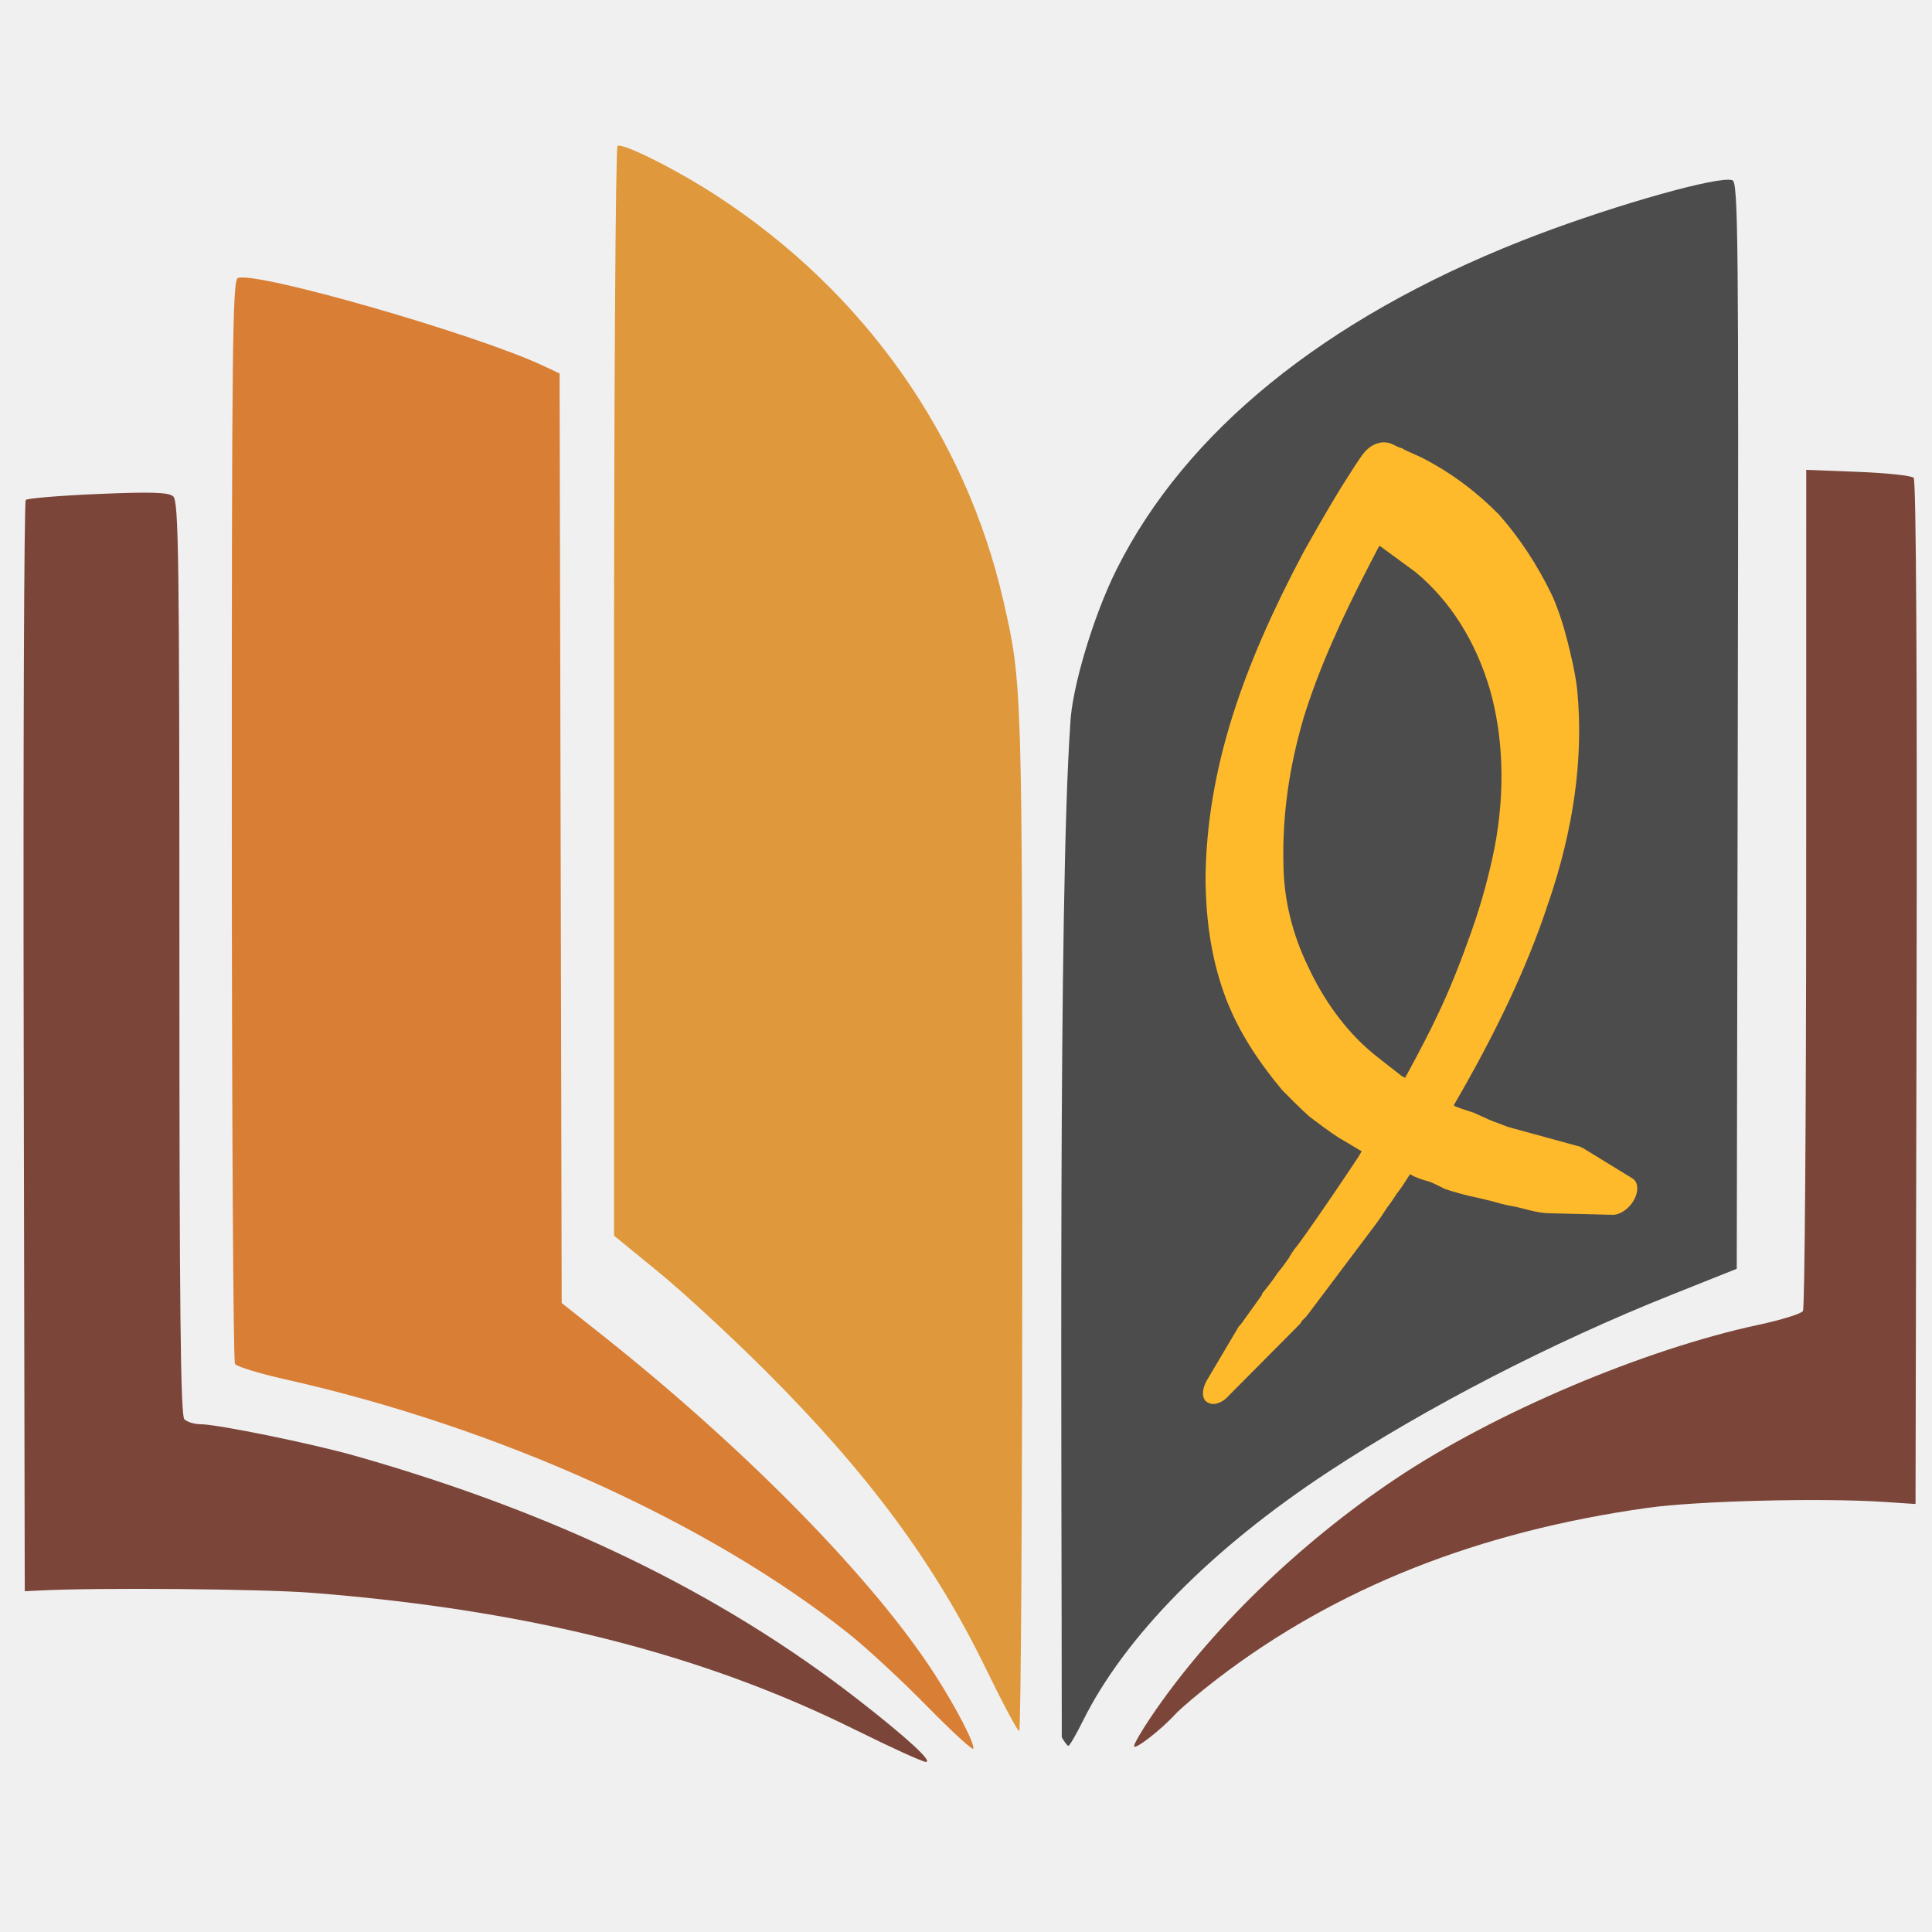
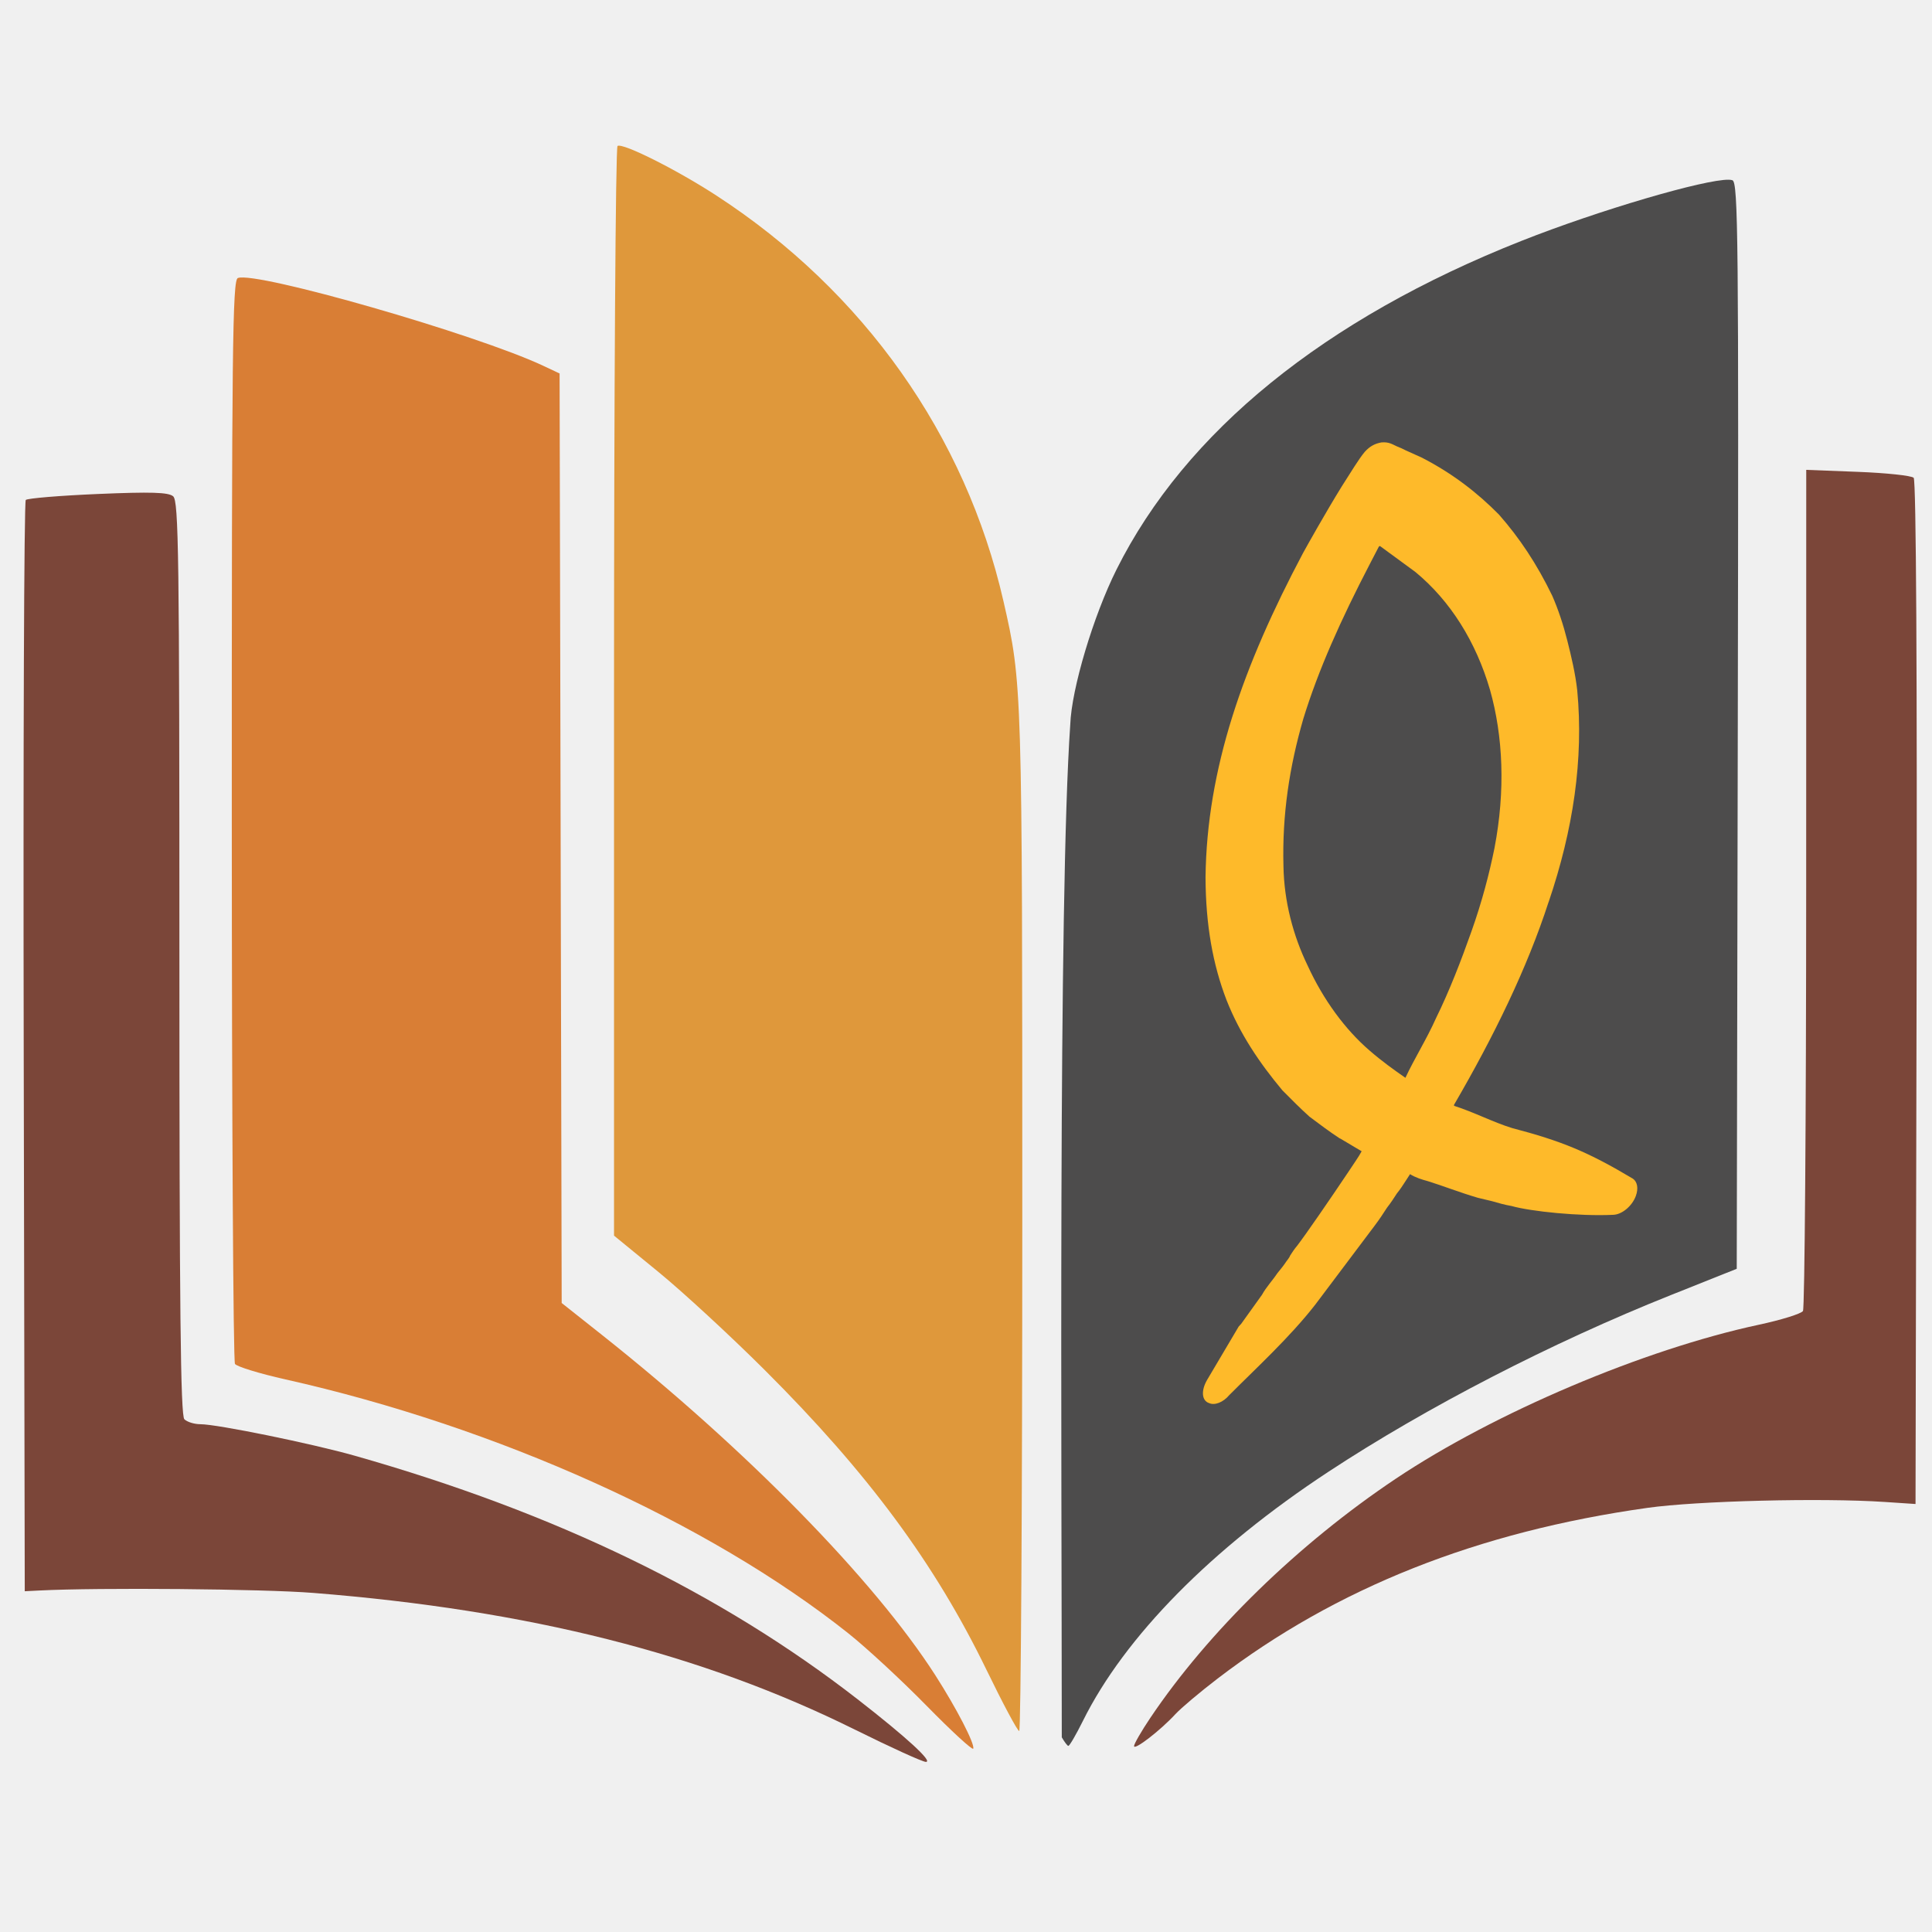
<svg xmlns="http://www.w3.org/2000/svg" width="72mm" height="72mm" viewBox="0 0 72 72" version="1.1" id="svg8">
  <defs id="defs2">
    <style id="style879" type="text/css">
    .fil6 {fill:#FEBA2A}
    .fil2 {fill:#03BDEB;fill-rule:nonzero}
    .fil0 {fill:#336699;fill-rule:nonzero}
    .fil4 {fill:#4D4D4D;fill-rule:nonzero}
    .fil1 {fill:#6699FF;fill-rule:nonzero}
    .fil3 {fill:gray;fill-rule:nonzero}
    .fil5 {fill:#FEBA2A;fill-rule:nonzero}
   </style>
    <style id="style921" type="text/css">
    .fil2 {fill:none}
    .fil5 {fill:none;fill-rule:nonzero}
    .fil1 {fill:#363535}
    .fil0 {fill:#4D4D4D}
    .fil4 {fill:#E6A009}
    .fil3 {fill:#FEBA2A;fill-rule:nonzero}
   </style>
    <clipPath id="id0">
      <path id="path923" d="M 1,0 H 7 C 7,0 8,0 8,1 V 7 C 8,7 7,8 7,8 H 1 C 0,8 0,7 0,7 V 1 C 0,0 0,0 1,0 Z" />
    </clipPath>
    <clipPath id="id1">
      <path id="path926" d="M 1,0 H 7 C 7,0 8,0 8,1 V 7 C 8,7 7,8 7,8 H 1 C 0,8 0,7 0,7 V 1 C 0,0 0,0 1,0 Z" />
    </clipPath>
    <clipPath id="id2">
      <path id="path929" d="M 1,0 H 7 C 7,0 8,0 8,1 V 7 C 8,7 7,8 7,8 H 1 C 0,8 0,7 0,7 V 1 C 0,0 0,0 1,0 Z" />
    </clipPath>
    <clipPath style="clip-rule:nonzero" id="id3">
      <path id="path932" d="M 4,3 C 5,3 5,3 5,4 V 4 C 5,4 5,4 5,4 6,4 6,3 6,3 6,3 6,3 6,3 6,3 6,3 6,3 V 3 3 3 C 6,3 6,3 6,3 V 3 C 6,3 6,3 6,3 6,3 6,3 6,3 V 3 C 6,3 6,3 6,3 6,3 6,3 6,3 V 3 3 3 C 6,3 6,3 6,3 6,3 6,3 6,3 V 3 3 3 C 6,3 6,3 6,3 V 3 3 C 6,3 6,4 6,4 6,4 6,4 6,4 6,4 6,4 6,4 6,4 6,4 6,4 6,4 6,4 6,4 6,4 6,4 6,4 6,4 6,4 6,4 6,4 6,4 6,4 V 4 4 4 C 6,5 6,5 6,5 V 5 5 5 C 6,5 6,5 6,5 V 5 C 6,5 6,5 6,5 6,5 6,5 6,5 V 5 5 C 6,5 6,5 6,5 V 5 5 5 C 6,5 6,5 6,5 6,5 6,5 6,5 6,5 6,5 6,5 6,5 6,5 6,5 6,5 6,4 5,4 5,4 5,4 5,4 V 4 4 4 C 5,4 5,4 5,4 5,5 5,5 5,5 5,5 4,5 4,5 4,5 4,5 3,5 3,5 3,5 2,5 2,5 2,5 2,4 2,4 2,4 1,4 1,4 1,4 1,4 1,4 1,4 1,4 1,4 1,4 1,4 V 4 4 C 1,4 1,4 1,4 1,4 1,4 1,4 V 4 H 2 V 4 4 C 2,3 2,3 2,3 2,3 2,3 3,3 3,3 3,3 3,3 3,3 3,3 3,3 4,3 4,3 4,3 Z M 2,4 C 2,4 2,4 2,4 2,4 2,4 2,4 2,4 2,4 3,4 3,4 3,5 3,5 4,5 4,5 4,4 4,4 5,4 5,4 5,4 5,4 5,4 V 4 C 5,4 5,4 5,4 5,4 5,4 5,4 5,4 5,4 4,4 4,3 4,3 4,3 4,3 3,3 3,3 3,3 2,4 2,4 Z" />
    </clipPath>
    <style id="style1000" type="text/css">
    .fil0 {fill:#4D4D4D}
    .fil2 {fill:#FEBA2A}
    .fil1 {fill:#FEBA2A;fill-rule:nonzero}
   </style>
    <style id="style1030" type="text/css">
    .str0 {stroke:#FEBA2A;stroke-width:0.083}
    .str1 {stroke:white;stroke-width:0.202}
    .fil3 {fill:none}
    .fil6 {fill:none;fill-rule:nonzero}
    .fil2 {fill:#454444}
    .fil1 {fill:#4D4D4D}
    .fil5 {fill:#F0A400}
    .fil4 {fill:#FEBA2A;fill-rule:nonzero}
    .fil0 {fill:white;fill-rule:nonzero}
   </style>
    <clipPath id="id0-3">
      <path id="path1032" d="m 3,0 h 5 c 1,0 2,1 2,2 V 7 C 10,8 9,9 8,9 H 3 C 2,9 1,8 1,7 V 2 C 1,1 2,0 3,0 Z" />
    </clipPath>
    <clipPath style="clip-rule:nonzero" id="id1-6">
      <path id="path1035" d="M 6,2 C 7,3 7,3 7,3 V 3 C 7,3 7,3 8,3 8,3 8,3 8,3 8,3 8,3 8,3 8,3 8,3 8,3 V 3 3 2 C 8,2 8,2 8,2 H 9 C 9,2 9,2 9,2 9,2 9,2 9,2 V 3 C 9,3 8,3 8,3 8,3 8,3 8,3 V 3 3 3 C 8,3 8,3 8,3 8,3 8,3 8,3 V 3 3 3 C 8,3 8,3 8,3 V 3 3 C 8,3 8,3 8,3 8,3 8,3 8,3 8,3 8,3 8,3 8,3 8,3 8,4 8,4 8,4 8,4 8,4 8,4 8,4 8,4 8,4 8,4 8,4 8,4 8,4 V 4 4 4 C 8,4 8,4 8,4 V 4 4 4 C 8,4 8,4 8,4 L 9,5 C 9,5 9,5 9,5 9,5 9,5 9,5 H 8 V 5 C 8,5 8,5 8,5 V 5 5 5 C 8,5 8,5 8,5 8,5 8,4 8,4 8,4 8,4 8,4 8,4 8,4 8,4 8,4 8,4 8,4 7,4 7,4 7,4 V 4 4 4 C 7,4 7,4 7,4 7,4 7,4 7,4 6,5 6,5 6,5 5,5 5,5 5,5 4,5 4,5 4,5 3,5 3,4 3,4 3,4 2,4 2,4 2,4 2,4 2,4 2,4 2,4 2,3 2,3 2,3 2,3 V 3 3 C 2,3 2,3 2,3 2,3 2,3 2,3 V 3 3 3 3 C 3,3 3,3 3,3 3,3 4,2 4,2 4,2 4,2 4,2 4,2 5,2 5,2 5,2 6,2 6,2 Z M 3,4 C 3,4 3,4 3,4 3,4 3,4 3,4 3,4 4,4 4,4 4,4 5,4 5,4 5,4 6,4 6,4 6,4 6,4 7,4 7,4 7,4 7,4 V 4 C 7,4 7,4 7,4 7,3 7,3 7,3 7,3 6,3 6,3 6,3 6,3 6,3 5,3 5,3 4,3 4,3 4,3 3,3 v 0 z" />
    </clipPath>
    <style id="style1172" type="text/css">
    .str0 {stroke:#FEBA2A;stroke-width:0.083}
    .str1 {stroke:white;stroke-width:0.202}
    .fil3 {fill:none}
    .fil6 {fill:none;fill-rule:nonzero}
    .fil2 {fill:#454444}
    .fil1 {fill:#4D4D4D}
    .fil5 {fill:#F0A400}
    .fil4 {fill:#FEBA2A;fill-rule:nonzero}
    .fil0 {fill:white;fill-rule:nonzero}
   </style>
    <clipPath id="id0-7">
      <path id="path1174" d="m 3,0 h 5 c 1,0 2,1 2,2 V 7 C 10,8 9,9 8,9 H 3 C 2,9 1,8 1,7 V 2 C 1,1 2,0 3,0 Z" />
    </clipPath>
    <clipPath style="clip-rule:nonzero" id="id1-5">
      <path id="path1177" d="M 6,2 C 7,3 7,3 7,3 V 3 C 7,3 7,3 8,3 8,3 8,3 8,3 8,3 8,3 8,3 8,3 8,3 8,3 V 3 3 2 C 8,2 8,2 8,2 H 9 C 9,2 9,2 9,2 9,2 9,2 9,2 V 3 C 9,3 8,3 8,3 8,3 8,3 8,3 V 3 3 3 C 8,3 8,3 8,3 8,3 8,3 8,3 V 3 3 3 C 8,3 8,3 8,3 V 3 3 C 8,3 8,3 8,3 8,3 8,3 8,3 8,3 8,3 8,3 8,3 8,3 8,4 8,4 8,4 8,4 8,4 8,4 8,4 8,4 8,4 8,4 8,4 8,4 8,4 V 4 4 4 C 8,4 8,4 8,4 V 4 4 4 C 8,4 8,4 8,4 L 9,5 C 9,5 9,5 9,5 9,5 9,5 9,5 H 8 V 5 C 8,5 8,5 8,5 V 5 5 5 C 8,5 8,5 8,5 8,5 8,4 8,4 8,4 8,4 8,4 8,4 8,4 8,4 8,4 8,4 8,4 7,4 7,4 7,4 V 4 4 4 C 7,4 7,4 7,4 7,4 7,4 7,4 6,5 6,5 6,5 5,5 5,5 5,5 4,5 4,5 4,5 3,5 3,4 3,4 3,4 2,4 2,4 2,4 2,4 2,4 2,4 2,4 2,3 2,3 2,3 2,3 V 3 3 C 2,3 2,3 2,3 2,3 2,3 2,3 V 3 3 3 3 C 3,3 3,3 3,3 3,3 4,2 4,2 4,2 4,2 4,2 4,2 5,2 5,2 5,2 6,2 6,2 Z M 3,4 C 3,4 3,4 3,4 3,4 3,4 3,4 3,4 4,4 4,4 4,4 5,4 5,4 5,4 6,4 6,4 6,4 6,4 7,4 7,4 7,4 7,4 V 4 C 7,4 7,4 7,4 7,3 7,3 7,3 7,3 6,3 6,3 6,3 6,3 6,3 5,3 5,3 4,3 4,3 4,3 3,3 v 0 z" />
    </clipPath>
    <style id="style1314" type="text/css">
    .fil3 {fill:none}
    .fil9 {fill:none;fill-rule:nonzero}
    .fil5 {fill:#00CCFF}
    .fil7 {fill:#03BDEB}
    .fil0 {fill:#4D4D4D}
    .fil4 {fill:#6699FF}
    .fil1 {fill:#FEBA2A}
    .fil6 {fill:fuchsia}
    .fil2 {fill:#FFAE00}
    .fil8 {fill:#666666;fill-rule:nonzero}
   </style>
    <clipPath id="id0-35">
      <path id="path1316" d="m 1,0 h 8 c 0,0 1,0 1,1 v 8 c 0,0 -1,1 -1,1 H 1 C 0,10 0,9 0,9 V 1 C 0,0 0,0 1,0 Z" />
    </clipPath>
    <clipPath id="id1-62">
      <path id="path1319" d="m 1,0 h 8 c 0,0 1,0 1,1 v 8 c 0,0 -1,1 -1,1 H 1 C 0,10 0,9 0,9 V 1 C 0,0 0,0 1,0 Z" />
    </clipPath>
    <clipPath id="id2-9">
      <path id="path1322" d="m 1,0 h 8 c 0,0 1,0 1,1 v 8 c 0,0 -1,1 -1,1 H 1 C 0,10 0,9 0,9 V 1 C 0,0 0,0 1,0 Z" />
    </clipPath>
    <clipPath style="clip-rule:nonzero" id="id3-1">
      <path id="path1325" d="M 6,3 C 6,3 6,3 7,4 V 4 C 7,4 7,4 7,4 7,4 7,4 7,4 7,3 7,3 7,3 7,3 7,3 7,3 V 3 3 3 C 7,3 7,3 7,3 H 8 C 8,3 8,2 8,3 8,3 8,3 8,3 V 3 C 8,3 8,3 8,3 8,3 8,3 8,3 V 3 3 3 C 8,3 8,3 8,3 8,3 8,3 8,3 V 3 3 H 7 C 7,3 7,4 7,4 V 4 4 C 7,4 7,4 7,4 7,4 7,4 7,4 7,4 7,4 7,4 7,4 7,4 7,4 7,4 7,4 7,4 7,4 7,4 7,4 7,4 7,4 7,4 7,4 7,4 7,4 L 8,5 V 5 5 C 8,5 8,5 8,5 V 5 5 5 C 8,5 8,5 8,5 V 5 C 8,5 8,6 8,6 8,6 8,6 8,6 L 7,5 V 5 C 7,5 7,5 7,5 V 5 5 5 C 7,5 7,5 7,5 7,5 7,5 7,5 7,5 7,5 7,5 7,5 7,5 7,5 7,5 7,5 7,5 7,4 7,4 7,4 L 6,5 V 5 5 C 6,5 6,5 6,5 6,5 6,5 6,5 6,5 5,5 5,5 5,5 4,5 4,5 4,5 3,5 3,5 3,5 2,5 2,5 2,5 2,4 2,4 2,4 2,4 2,4 2,4 2,4 2,4 2,4 2,4 2,4 V 4 4 C 2,4 2,4 2,4 2,4 2,4 2,4 V 4 4 4 4 C 2,4 2,3 3,3 3,3 3,3 3,3 3,3 4,3 4,3 4,3 4,3 4,3 5,3 5,3 6,3 Z M 2,4 C 2,4 2,4 2,4 2,4 2,4 2,4 3,4 3,5 3,5 4,5 4,5 4,5 5,5 5,5 5,5 5,5 6,4 6,4 6,4 6,4 6,4 V 4 C 6,4 6,4 6,4 6,4 6,4 6,4 6,4 6,4 5,4 5,3 5,3 5,3 5,3 4,3 4,3 3,3 3,4 3,4 v 0 z" />
    </clipPath>
    <style id="style268" type="text/css">
    .str0 {stroke:#E6E6E6;stroke-width:10.754}
    .str1 {stroke:#FEBA2A;stroke-width:26.068}
    .fil2 {fill:none}
    .fil5 {fill:none;fill-rule:nonzero}
    .fil1 {fill:#454444}
    .fil0 {fill:#4D4D4D}
    .fil4 {fill:#F0A400}
    .fil6 {fill:#E6E6E6;fill-rule:nonzero}
    .fil3 {fill:#FEBA2A;fill-rule:nonzero}
   </style>
    <clipPath id="id0-2">
      <path id="path270" d="m 234,0 h 721 c 129,0 234,105 234,234 v 721 c 0,129 -105,234 -234,234 H 234 C 105,1189 0,1084 0,955 V 234 C 0,105 105,0 234,0 Z" />
    </clipPath>
    <clipPath style="clip-rule:nonzero" id="id1-7">
      <path id="path273" d="m 689,309 c 53,23 102,57 148,97 h 1 c 4,-4 10,-11 16,-18 5,-5 10,-10 14,-14 5,-5 9,-10 14,-15 0,-1 1,-1 1,-1 l 4,-5 v 0 l 50,-62 c 1,-1 2,-2 3,-3 l 53,-45 c 5,-4 12,-5 18,-2 8,4 11,14 7,22 l -33,61 c -4,8 -8,13 -12,17 0,0 0,1 -1,1 l -1,2 v 0 h -1 c -1,2 -3,5 -5,7 -1,2 -3,4 -4,6 v 0 l -8,11 h -1 c -1,3 -2,4 -3,5 l -1,1 -1,1 c -3,4 -7,9 -10,13 -8,11 -17,22 -24,30 -5,5 -11,10 -16,16 -4,5 -9,11 -15,16 1,1 3,3 4,4 3,3 6,6 8,9 3,3 6,6 9,10 4,4 7,7 11,12 l 47,59 v 0 0 c 3,4 5,6 7,9 v 0 l 2,4 v 0 c 1,1 1,1 2,2 l 34,69 c 4,6 3,14 -2,19 -6,7 -16,7 -23,1 l -36,-32 v 0 c 0,-1 -1,-1 -1,-2 l -18,-21 v 0 h -1 c -5,-7 -8,-11 -12,-15 -2,-3 -5,-7 -7,-9 -1,-1 -2,-3 -4,-4 -2,-2 -4,-4 -6,-7 -7,-9 -28,-32 -45,-50 -5,-5 -10,-11 -14,-14 l -22,19 v 0 l -1,1 c -11,9 -23,18 -35,27 -12,8 -25,16 -38,24 -37,20 -74,37 -113,48 -40,11 -81,16 -127,14 -51,-3 -97,-14 -140,-32 -43,-18 -83,-43 -122,-73 -5,-4 -28,-23 -45,-39 -9,-9 -18,-17 -22,-23 -3,-5 -3,-10 -1,-16 3,-7 7,-10 11,-14 v 0 0 c 1,-1 2,-2 3,-3 1,-2 3,-3 5,-5 v 0 l 15,-15 v 0 0 c 30,-28 60,-50 91,-69 32,-18 65,-33 103,-46 16,-5 33,-9 50,-12 17,-3 35,-6 52,-7 69,-3 131,10 188,36 z M 269,450 c 0,0 0,0 0,1 4,3 8,6 12,9 40,30 77,53 116,69 39,15 81,24 131,25 34,1 71,-6 106,-18 40,-13 79,-32 111,-54 6,-4 25,-18 40,-29 l 3,-3 c -1,0 -2,-1 -3,-2 -15,-12 -34,-26 -39,-29 -20,-14 -43,-26 -66,-37 -23,-11 -46,-19 -68,-25 -50,-13 -103,-13 -153,-3 -53,11 -104,33 -148,64 v 0 z" />
    </clipPath>
  </defs>
  <g id="layer1" transform="translate(-8.879746,-36.47491)">
    <g id="g1598" transform="matrix(0.5808511,0,0,0.5808511,-11.00957,15.83553)">
      <path style="fill:#7b4639;fill-opacity:1;stroke-width:0.265" d="m 89.106,146.512 c -9.804,-4.868 -20.939,-7.68 -34.755,-8.778 -3.254,-0.259 -13.768,-0.351 -17.595,-0.155 l -0.926,0.047 -0.067,-34.911 c -0.037,-19.201 0.023,-34.998 0.132,-35.105 0.11,-0.107 2.191,-0.279 4.625,-0.383 3.406,-0.145 4.518,-0.111 4.829,0.146 0.357,0.296 0.403,3.706 0.403,29.618 0,22.423 0.074,29.358 0.318,29.601 0.175,0.175 0.641,0.318 1.037,0.318 1.064,0 7.155,1.244 9.89,2.02 12.875,3.653 23.456,8.778 32.279,15.636 3.127,2.43 4.858,4.02 4.366,4.009 -0.218,-0.005 -2.259,-0.934 -4.535,-2.064 z" id="path840" />
      <path style="fill:#4d4c4c;fill-opacity:1;stroke-width:0.265" d="m 145.159,47.064 c -1.536,-0.033 -8.3,1.944 -13.302,3.924 -12.644,5.004 -21.559,12.24 -25.981,21.087 -1.487,2.974 -2.886,7.661 -2.966,9.933 -0.781,11.274 -0.546,47.873 -0.545,64.991 0.182,0.312 0.36,0.549 0.423,0.549 0.075,0 0.494,-0.72 0.931,-1.599 2.683,-5.408 8.243,-11.05 15.758,-15.991 6.307,-4.147 14.327,-8.285 21.96,-11.331 l 4.233,-1.689 0.067,-34.841 c 0.06,-31.253 0.025,-34.858 -0.343,-34.999 -0.054,-0.021 -0.133,-0.031 -0.235,-0.034 z" id="path832" />
      <path style="fill:#d97e35;fill-opacity:1;stroke-width:0.265" d="m 93.692,144.974 c -1.601,-1.633 -3.863,-3.726 -5.027,-4.651 -8.982,-7.135 -22.522,-13.242 -36.111,-16.289 -1.671,-0.375 -3.128,-0.822 -3.237,-0.994 -0.11,-0.172 -0.201,-15.884 -0.203,-34.916 -0.004,-30.318 0.044,-34.621 0.388,-34.753 1.174,-0.451 15.303,3.61 19.599,5.633 l 1.044,0.491 0.067,29.819 0.067,29.819 2.579,2.044 c 9.25,7.332 17.469,15.722 21.392,21.836 1.366,2.129 2.546,4.413 2.434,4.712 -0.045,0.12 -1.391,-1.118 -2.992,-2.751 z" id="path828" />
      <path style="fill:#df983b;fill-opacity:1;stroke-width:0.265" d="m 97.545,142.692 c -3.318,-6.841 -7.605,-12.639 -14.231,-19.25 -2.194,-2.189 -5.269,-5.026 -6.833,-6.305 l -2.844,-2.326 V 79.924 c 0,-19.189 0.101,-34.951 0.225,-35.027 0.341,-0.21 3.799,1.525 6.36,3.193 9.44,6.144 15.97,15.376 18.402,26.019 1.204,5.27 1.207,5.339 1.207,39.818 0,17.973 -0.089,32.674 -0.198,32.669 -0.109,-0.005 -1.048,-1.761 -2.087,-3.903 z" id="path830" />
      <path style="fill:#7b4639;fill-opacity:1;stroke-width:0.265" d="m 107.002,147.56 c 0,-0.141 0.469,-0.955 1.043,-1.808 3.724,-5.541 9.501,-11.168 15.758,-15.351 6.336,-4.235 15.895,-8.289 23.276,-9.872 1.451,-0.311 2.729,-0.708 2.84,-0.883 0.111,-0.174 0.203,-12.388 0.206,-27.142 l 0.004,-26.825 3.32,0.128 c 1.826,0.07 3.434,0.242 3.573,0.381 0.159,0.159 0.228,12.46 0.186,33.047 l -0.067,32.794 -1.984,-0.132 c -4.034,-0.269 -12.026,-0.07 -15.214,0.379 -10.91,1.536 -19.969,5.133 -27.575,10.949 -1.132,0.866 -2.356,1.898 -2.72,2.293 -0.954,1.037 -2.646,2.342 -2.646,2.042 z" id="path846" />
-       <path class="fil3" d="m 133.599,93.402 c -1.382,4.263 -3.519,8.636 -6.068,13.015 l 0.003,0.066 c 0.282,0.128 0.772,0.285 1.263,0.442 0.353,0.159 0.705,0.319 0.987,0.446 0.353,0.159 0.702,0.253 1.055,0.412 0.067,-0.034 0.07,0.032 0.07,0.032 l 0.349,0.094 v 0 l 4.334,1.188 c 0.07,0.032 0.141,0.064 0.212,0.096 l 3.198,1.961 c 0.285,0.193 0.375,0.62 0.191,1.116 -0.244,0.661 -0.908,1.197 -1.46,1.205 l -4.213,-0.104 c -0.835,-0.044 -1.561,-0.336 -2.298,-0.46 -0.441,-0.075 -0.882,-0.203 -1.256,-0.311 -0.279,-0.062 -0.628,-0.155 -0.907,-0.217 -0.766,-0.153 -1.536,-0.373 -2.097,-0.562 -0.353,-0.159 -0.708,-0.385 -1.128,-0.51 -0.349,-0.094 -0.769,-0.219 -1.125,-0.444 -0.064,0.1 -0.193,0.299 -0.257,0.398 -0.193,0.299 -0.385,0.598 -0.581,0.831 -0.193,0.299 -0.385,0.598 -0.645,0.93 -0.257,0.398 -0.45,0.697 -0.774,1.129 l -3.827,5.088 v 0 0 c -0.26,0.333 -0.388,0.532 -0.584,0.765 v 0 l -0.263,0.267 v 0 c -0.064,0.1 -0.064,0.1 -0.128,0.199 l -4.541,4.572 c -0.392,0.466 -0.934,0.671 -1.286,0.512 -0.49,-0.157 -0.522,-0.815 -0.14,-1.478 l 2.042,-3.45 v 0 c 0.067,-0.034 0.064,-0.1 0.132,-0.133 l 1.358,-1.895 v 0 l -0.003,-0.066 c 0.456,-0.566 0.716,-0.898 0.973,-1.297 0.196,-0.233 0.456,-0.566 0.584,-0.765 0.064,-0.1 0.196,-0.233 0.257,-0.398 0.128,-0.199 0.257,-0.398 0.453,-0.631 0.584,-0.765 2.068,-2.924 3.227,-4.652 0.321,-0.498 0.71,-1.03 0.899,-1.394 l -1.349,-0.803 v 0 l -0.07,-0.032 c -0.641,-0.418 -1.285,-0.903 -1.929,-1.387 -0.577,-0.518 -1.157,-1.102 -1.736,-1.686 -1.464,-1.755 -2.726,-3.612 -3.589,-5.804 -0.867,-2.257 -1.333,-4.784 -1.343,-7.875 0.042,-3.455 0.638,-6.851 1.715,-10.288 1.077,-3.437 2.635,-6.913 4.533,-10.493 0.254,-0.464 1.461,-2.62 2.486,-4.279 0.578,-0.896 1.089,-1.759 1.48,-2.225 0.327,-0.367 0.664,-0.536 1.075,-0.608 0.481,-0.04 0.696,0.122 0.978,0.249 v 0 0 c 0.07,0.032 0.141,0.064 0.212,0.096 0.138,-0.002 0.212,0.096 0.353,0.159 v 0 l 1.058,0.478 v 0 0 c 1.981,1.024 3.557,2.252 4.935,3.646 1.313,1.494 2.428,3.156 3.423,5.214 0.387,0.883 0.71,1.865 0.966,2.881 0.256,1.016 0.514,2.098 0.635,3.182 0.419,4.435 -0.261,8.951 -1.833,13.579 z m -10.821,-22.838 -0.067,0.034 c -0.189,0.365 -0.379,0.729 -0.568,1.094 -1.895,3.646 -3.328,6.857 -4.283,9.963 -0.888,3.072 -1.362,6.138 -1.272,9.459 0.04,2.269 0.628,4.465 1.546,6.359 1.002,2.19 2.404,4.11 3.987,5.469 0.288,0.259 1.291,1.034 2.08,1.648 l 0.212,0.096 c -0.003,-0.066 0.061,-0.165 0.125,-0.265 0.761,-1.392 1.644,-3.116 1.831,-3.546 0.88,-1.789 1.616,-3.707 2.285,-5.592 0.669,-1.885 1.135,-3.668 1.47,-5.317 0.718,-3.727 0.551,-7.212 -0.28,-10.16 -0.908,-3.112 -2.551,-5.72 -4.777,-7.563 v 0 z" id="path289" style="clip-rule:evenodd;fill:#feba2a;fill-rule:nonzero;stroke-width:0.067;image-rendering:optimizeQuality;shape-rendering:geometricPrecision;text-rendering:geometricPrecision;fill-opacity:1" />
+       <path class="fil3" d="m 133.599,93.402 c -1.382,4.263 -3.519,8.636 -6.068,13.015 l 0.003,0.066 c 1.27,0.4 2.503,1.051 3.725,1.427 v 0 c 3.174,0.83 4.874,1.531 7.744,3.244 0.285,0.193 0.375,0.62 0.191,1.116 -0.244,0.661 -0.908,1.197 -1.46,1.205 -2.179,0.102 -5.265,-0.215 -6.512,-0.565 -0.441,-0.075 -0.882,-0.203 -1.256,-0.311 -0.279,-0.062 -0.628,-0.155 -0.907,-0.217 -1.241,-0.366 -2.231,-0.765 -3.225,-1.072 -0.349,-0.094 -0.769,-0.219 -1.125,-0.444 -0.064,0.1 -0.193,0.299 -0.257,0.398 -0.193,0.299 -0.385,0.598 -0.581,0.831 -0.193,0.299 -0.385,0.598 -0.645,0.93 -0.257,0.398 -0.45,0.697 -0.774,1.129 l -3.827,5.088 v 0 0 c -1.632,2.094 -3.783,4.062 -5.517,5.803 -0.392,0.466 -0.934,0.671 -1.286,0.512 -0.49,-0.157 -0.522,-0.815 -0.14,-1.478 l 2.042,-3.45 v 0 c 0.067,-0.034 0.064,-0.1 0.132,-0.133 l 1.358,-1.895 v 0 c 0.257,-0.477 0.707,-0.958 0.97,-1.363 0.196,-0.233 0.456,-0.566 0.584,-0.765 0.064,-0.1 0.196,-0.233 0.257,-0.398 0.128,-0.199 0.257,-0.398 0.453,-0.631 0.584,-0.765 2.068,-2.924 3.227,-4.652 0.321,-0.498 0.71,-1.03 0.899,-1.394 l -1.349,-0.803 v 0 l -0.07,-0.032 c -0.641,-0.418 -1.285,-0.903 -1.929,-1.387 -0.577,-0.518 -1.157,-1.102 -1.736,-1.686 -1.464,-1.755 -2.726,-3.612 -3.589,-5.804 -0.867,-2.257 -1.333,-4.784 -1.343,-7.875 0.042,-3.455 0.638,-6.851 1.715,-10.288 1.077,-3.437 2.635,-6.913 4.533,-10.493 0.254,-0.464 1.461,-2.62 2.486,-4.279 0.578,-0.896 1.089,-1.759 1.48,-2.225 0.327,-0.367 0.664,-0.536 1.075,-0.608 0.481,-0.04 0.696,0.122 0.978,0.249 v 0 0 c 0.203,0.075 0.402,0.174 0.564,0.255 0.353,0.159 0.705,0.319 1.058,0.478 v 0 0 c 1.981,1.024 3.557,2.252 4.935,3.646 1.313,1.494 2.428,3.156 3.423,5.214 0.387,0.883 0.71,1.865 0.966,2.881 0.256,1.016 0.514,2.098 0.635,3.182 0.419,4.435 -0.261,8.951 -1.833,13.579 z m -10.821,-22.838 -0.067,0.034 c -0.189,0.365 -0.379,0.729 -0.568,1.094 -1.895,3.646 -3.328,6.857 -4.283,9.963 -0.888,3.072 -1.362,6.138 -1.272,9.459 0.04,2.269 0.628,4.465 1.546,6.359 1.002,2.19 2.404,4.11 3.987,5.469 0.778,0.675 1.521,1.207 2.291,1.743 0.59,-1.263 1.378,-2.509 1.956,-3.811 0.88,-1.789 1.616,-3.707 2.285,-5.592 0.669,-1.885 1.135,-3.668 1.47,-5.317 0.718,-3.727 0.551,-7.212 -0.28,-10.16 -0.908,-3.112 -2.551,-5.72 -4.777,-7.563 v 0 z" id="path289" style="clip-rule:evenodd;fill:#feba2a;fill-opacity:1;fill-rule:nonzero;stroke-width:0.067;image-rendering:optimizeQuality;shape-rendering:geometricPrecision;text-rendering:geometricPrecision" />
    </g>
  </g>
</svg>
